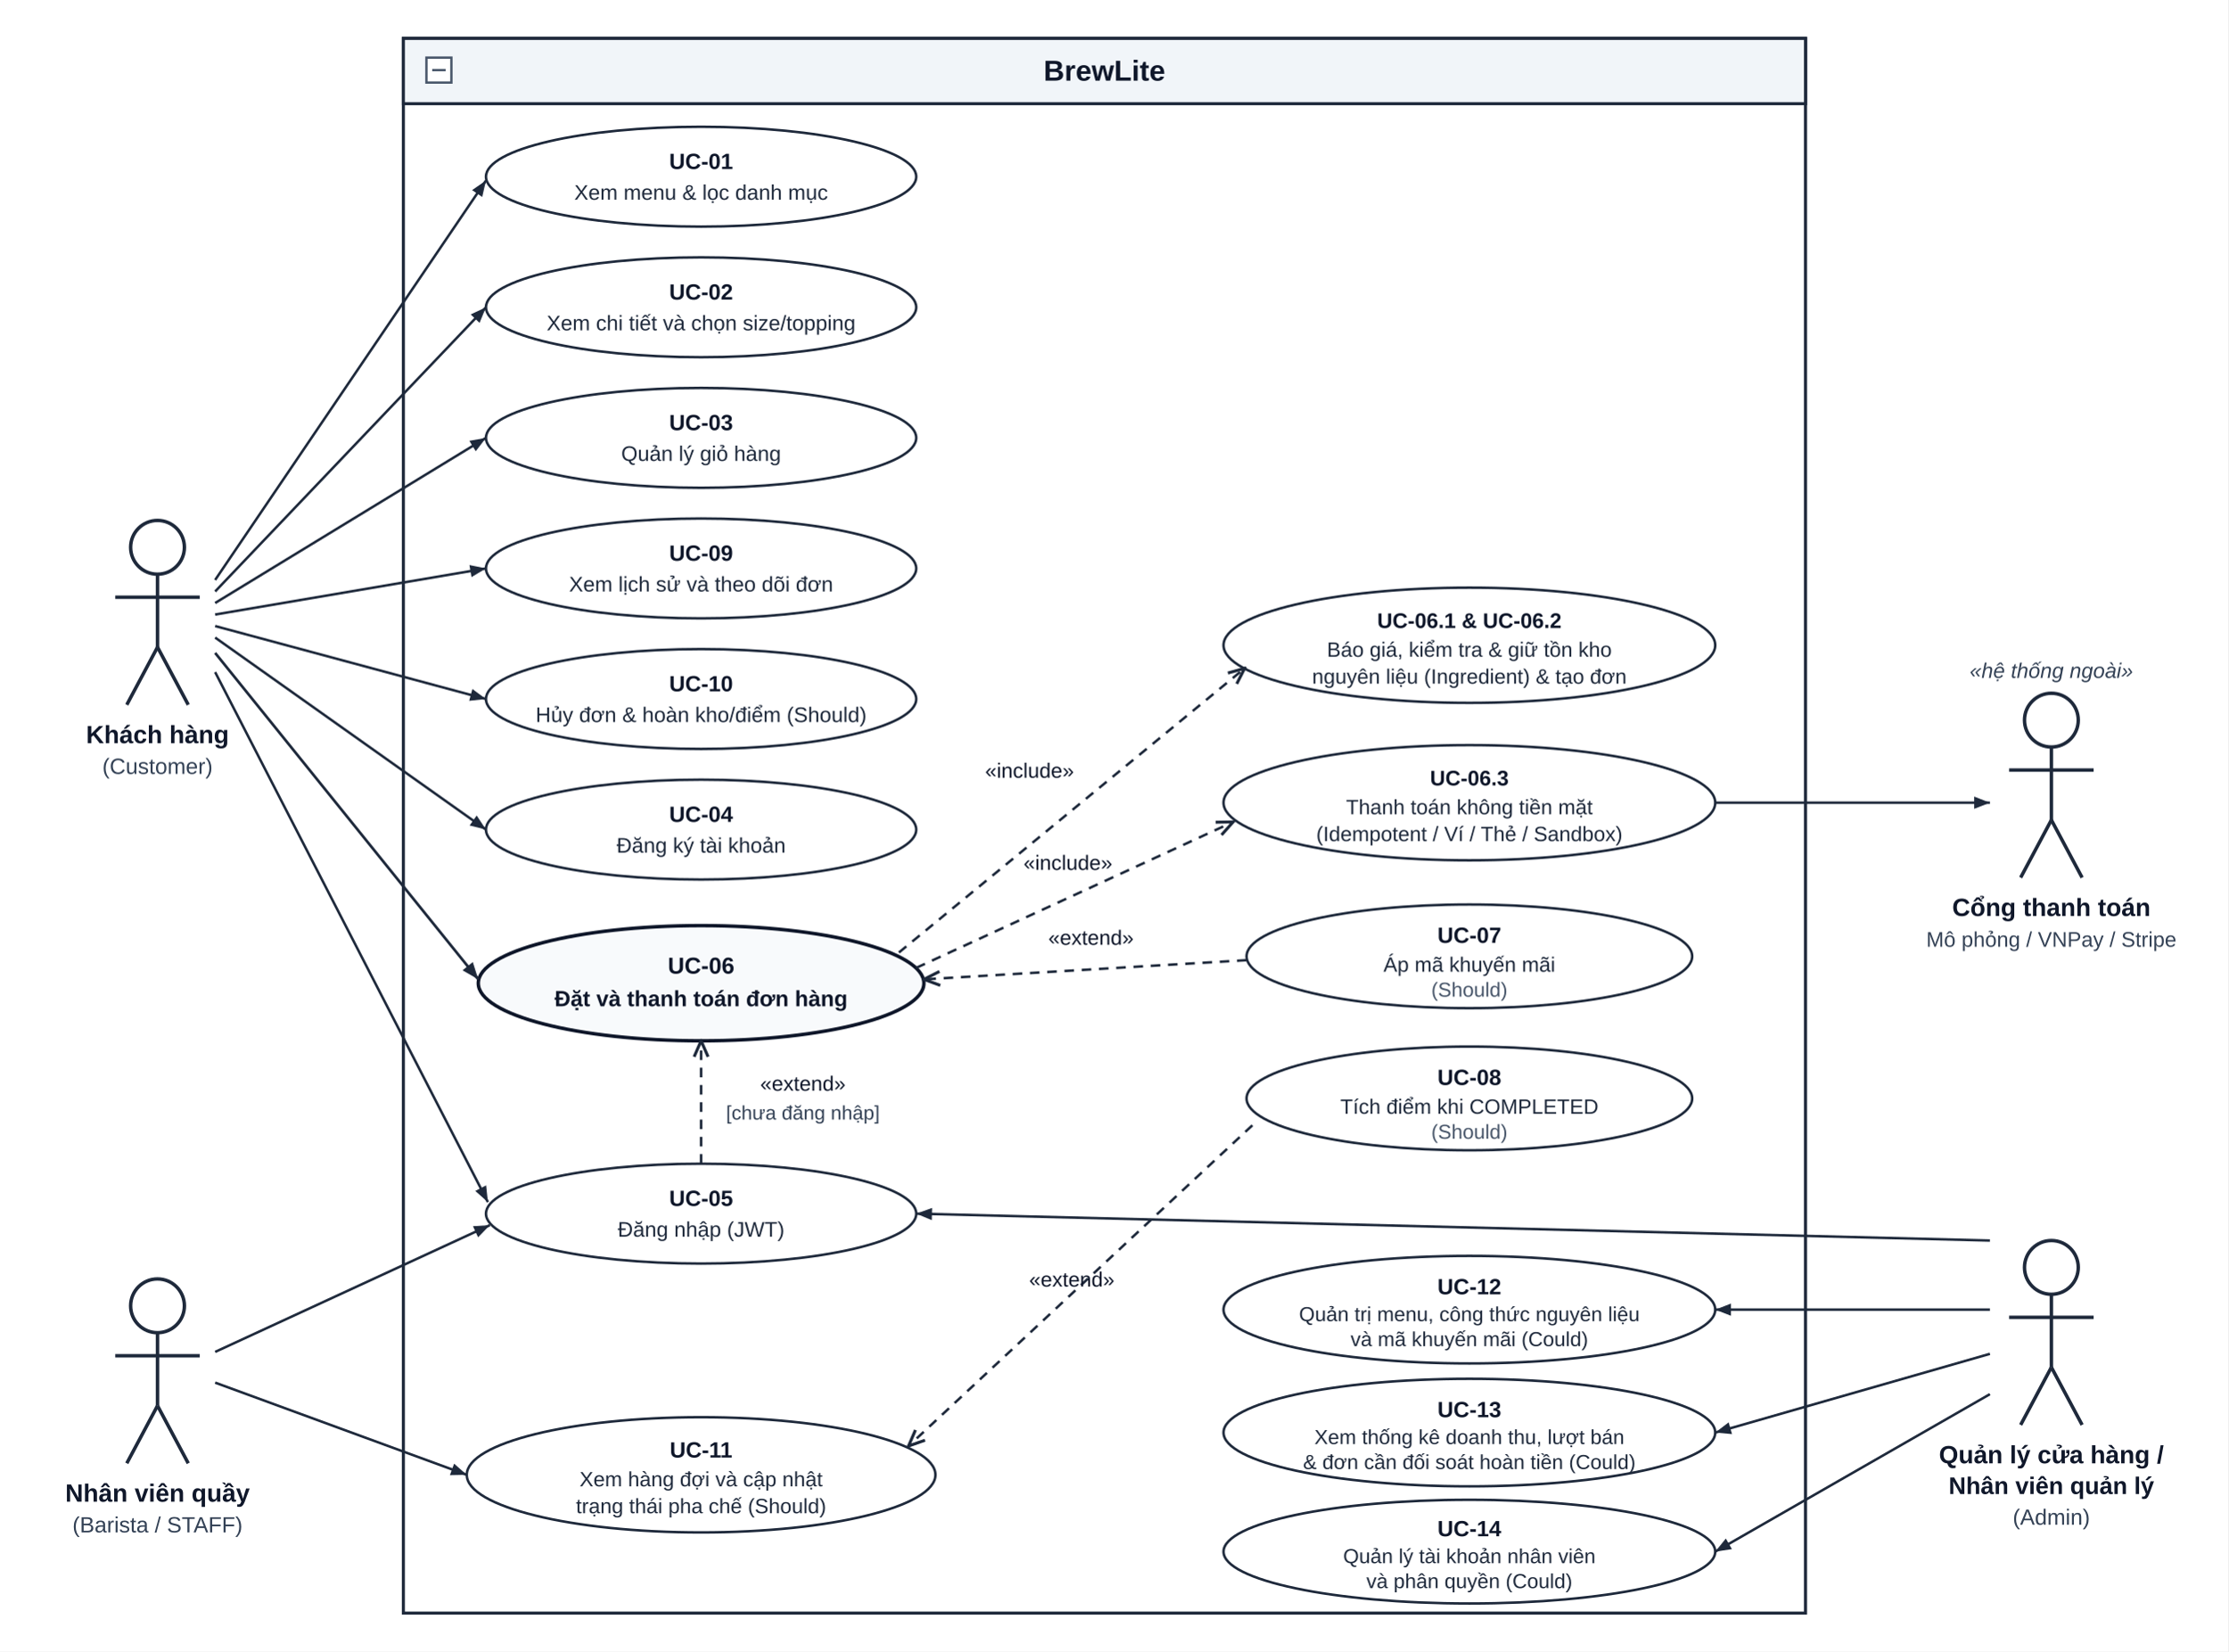
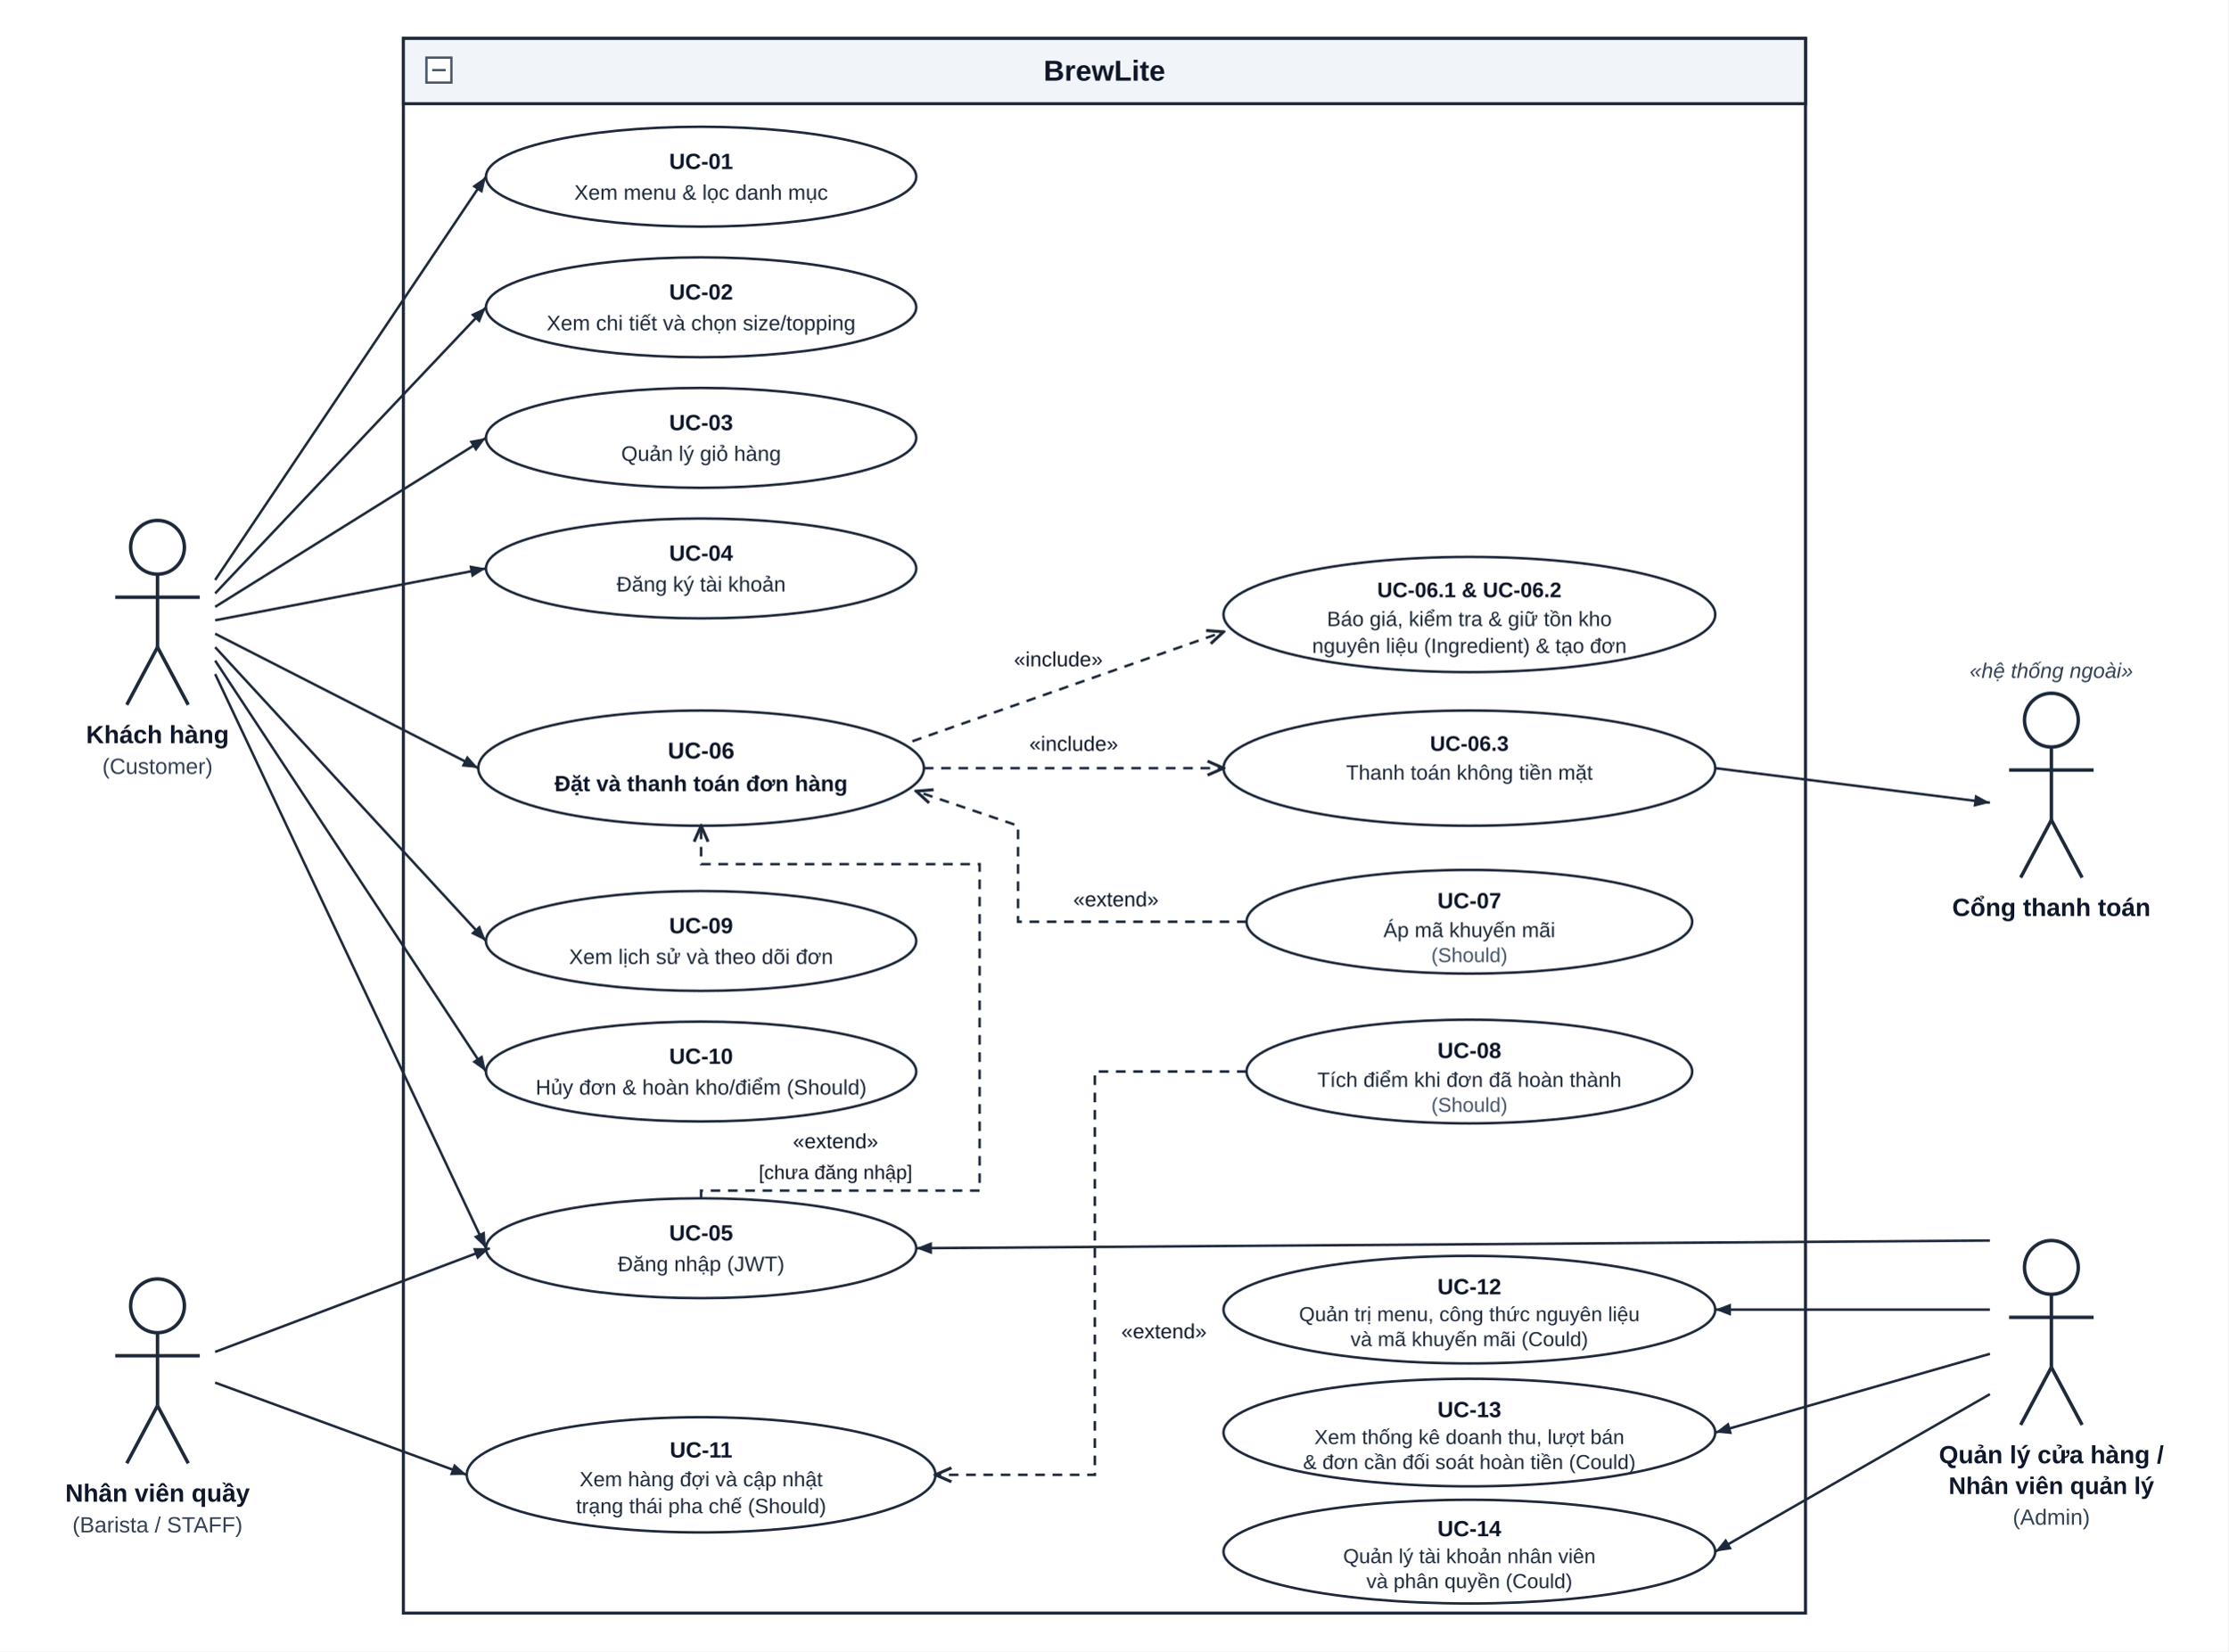
<svg xmlns="http://www.w3.org/2000/svg" viewBox="0 0 1160 860" width="1160" height="860" font-family="'Segoe UI', Arial, sans-serif">
  <defs>
    <marker id="arrow" viewBox="0 0 10 10" refX="9" refY="5" markerWidth="7" markerHeight="7" orient="auto-start-reverse">
      <path d="M 0 1.5 L 9 5 L 0 8.5 z" fill="#1e293b" />
    </marker>
    <marker id="open-arrow" viewBox="0 0 10 10" refX="9" refY="5" markerWidth="8" markerHeight="8" orient="auto-start-reverse">
      <path d="M 1 1.5 L 9 5 L 1 8.5" fill="none" stroke="#1e293b" stroke-width="1.5" />
    </marker>
  </defs>
  <rect x="0" y="0" width="1160" height="860" fill="#ffffff" />
  <rect x="210" y="20" width="730" height="820" fill="#ffffff" stroke="#1e293b" stroke-width="1.6" />
  <rect x="210" y="20" width="730" height="34" fill="#f1f5f9" stroke="#1e293b" stroke-width="1.6" />
  <rect x="222" y="30" width="13" height="13" fill="#ffffff" stroke="#475569" stroke-width="1.2" />
  <line x1="225" y1="36.5" x2="232" y2="36.5" stroke="#475569" stroke-width="1.2" />
  <text x="575" y="42" text-anchor="middle" font-size="15" font-weight="700" fill="#0f172a">BrewLite</text>
  <g transform="translate(82, 285)">
    <circle cx="0" cy="0" r="14" fill="#ffffff" stroke="#1e293b" stroke-width="1.8" />
    <line x1="0" y1="14" x2="0" y2="52" stroke="#1e293b" stroke-width="1.8" />
    <line x1="-22" y1="26" x2="22" y2="26" stroke="#1e293b" stroke-width="1.8" />
    <line x1="0" y1="52" x2="-16" y2="82" stroke="#1e293b" stroke-width="1.8" />
    <line x1="0" y1="52" x2="16" y2="82" stroke="#1e293b" stroke-width="1.8" />
    <text x="0" y="102" text-anchor="middle" font-size="13" font-weight="700" fill="#0f172a">Khách hàng</text>
    <text x="0" y="118" text-anchor="middle" font-size="11.5" fill="#334155">(Customer)</text>
  </g>
  <g transform="translate(82, 680)">
    <circle cx="0" cy="0" r="14" fill="#ffffff" stroke="#1e293b" stroke-width="1.8" />
    <line x1="0" y1="14" x2="0" y2="52" stroke="#1e293b" stroke-width="1.8" />
    <line x1="-22" y1="26" x2="22" y2="26" stroke="#1e293b" stroke-width="1.8" />
    <line x1="0" y1="52" x2="-16" y2="82" stroke="#1e293b" stroke-width="1.8" />
    <line x1="0" y1="52" x2="16" y2="82" stroke="#1e293b" stroke-width="1.8" />
    <text x="0" y="102" text-anchor="middle" font-size="13" font-weight="700" fill="#0f172a">Nhân viên quầy</text>
    <text x="0" y="118" text-anchor="middle" font-size="11.5" fill="#334155">(Barista / STAFF)</text>
  </g>
  <g transform="translate(1068, 375)">
    <text x="0" y="-22" text-anchor="middle" font-size="11" font-style="italic" fill="#334155">«hệ thống ngoài»</text>
    <circle cx="0" cy="0" r="14" fill="#ffffff" stroke="#1e293b" stroke-width="1.8" />
    <line x1="0" y1="14" x2="0" y2="52" stroke="#1e293b" stroke-width="1.8" />
    <line x1="-22" y1="26" x2="22" y2="26" stroke="#1e293b" stroke-width="1.8" />
    <line x1="0" y1="52" x2="-16" y2="82" stroke="#1e293b" stroke-width="1.8" />
    <line x1="0" y1="52" x2="16" y2="82" stroke="#1e293b" stroke-width="1.8" />
    <text x="0" y="102" text-anchor="middle" font-size="13" font-weight="700" fill="#0f172a">Cổng thanh toán</text>
-     <text x="0" y="118" text-anchor="middle" font-size="11" fill="#334155">Mô phỏng / VNPay / Stripe</text>
  </g>
  <g transform="translate(1068, 660)">
    <circle cx="0" cy="0" r="14" fill="#ffffff" stroke="#1e293b" stroke-width="1.8" />
    <line x1="0" y1="14" x2="0" y2="52" stroke="#1e293b" stroke-width="1.8" />
    <line x1="-22" y1="26" x2="22" y2="26" stroke="#1e293b" stroke-width="1.8" />
    <line x1="0" y1="52" x2="-16" y2="82" stroke="#1e293b" stroke-width="1.8" />
    <line x1="0" y1="52" x2="16" y2="82" stroke="#1e293b" stroke-width="1.8" />
    <text x="0" y="102" text-anchor="middle" font-size="13" font-weight="700" fill="#0f172a">Quản lý cửa hàng /</text>
    <text x="0" y="118" text-anchor="middle" font-size="12.5" font-weight="700" fill="#0f172a">Nhân viên quản lý</text>
    <text x="0" y="134" text-anchor="middle" font-size="11.5" fill="#334155">(Admin)</text>
  </g>
  <g transform="translate(365, 92)">
    <ellipse cx="0" cy="0" rx="112" ry="26" fill="#ffffff" stroke="#1e293b" stroke-width="1.3" />
    <text x="0" y="-4" text-anchor="middle" font-size="11.5" font-weight="700" fill="#0f172a">UC-01</text>
    <text x="0" y="12" text-anchor="middle" font-size="11" fill="#1e293b">Xem menu &amp; lọc danh mục</text>
  </g>
  <g transform="translate(365, 160)">
    <ellipse cx="0" cy="0" rx="112" ry="26" fill="#ffffff" stroke="#1e293b" stroke-width="1.3" />
    <text x="0" y="-4" text-anchor="middle" font-size="11.5" font-weight="700" fill="#0f172a">UC-02</text>
    <text x="0" y="12" text-anchor="middle" font-size="11" fill="#1e293b">Xem chi tiết và chọn size/topping</text>
  </g>
  <g transform="translate(365, 228)">
    <ellipse cx="0" cy="0" rx="112" ry="26" fill="#ffffff" stroke="#1e293b" stroke-width="1.3" />
    <text x="0" y="-4" text-anchor="middle" font-size="11.5" font-weight="700" fill="#0f172a">UC-03</text>
    <text x="0" y="12" text-anchor="middle" font-size="11" fill="#1e293b">Quản lý giỏ hàng</text>
  </g>
  <g transform="translate(365, 296)">
    <ellipse cx="0" cy="0" rx="112" ry="26" fill="#ffffff" stroke="#1e293b" stroke-width="1.3" />
+     <text x="0" y="-4" text-anchor="middle" font-size="11.5" font-weight="700" fill="#0f172a">UC-04</text>
+     <text x="0" y="12" text-anchor="middle" font-size="11" fill="#1e293b">Đăng ký tài khoản</text>
+   </g>
+   <g transform="translate(365, 400)">
+     <ellipse cx="0" cy="0" rx="116" ry="30" fill="#ffffff" stroke="#1e293b" stroke-width="1.3" />
+     <text x="0" y="-5" text-anchor="middle" font-size="12" font-weight="700" fill="#0f172a">UC-06</text>
+     <text x="0" y="12" text-anchor="middle" font-size="11.5" font-weight="600" fill="#0f172a">Đặt và thanh toán đơn hàng</text>
+   </g>
+   <g transform="translate(365, 490)">
+     <ellipse cx="0" cy="0" rx="112" ry="26" fill="#ffffff" stroke="#1e293b" stroke-width="1.3" />
    <text x="0" y="-4" text-anchor="middle" font-size="11.5" font-weight="700" fill="#0f172a">UC-09</text>
    <text x="0" y="12" text-anchor="middle" font-size="11" fill="#1e293b">Xem lịch sử và theo dõi đơn</text>
  </g>
-   <g transform="translate(365, 364)">
+   <g transform="translate(365, 558)">
    <ellipse cx="0" cy="0" rx="112" ry="26" fill="#ffffff" stroke="#1e293b" stroke-width="1.3" />
    <text x="0" y="-4" text-anchor="middle" font-size="11.5" font-weight="700" fill="#0f172a">UC-10</text>
    <text x="0" y="12" text-anchor="middle" font-size="11" fill="#1e293b">Hủy đơn &amp; hoàn kho/điểm (Should)</text>
  </g>
-   <g transform="translate(365, 432)">
-     <ellipse cx="0" cy="0" rx="112" ry="26" fill="#ffffff" stroke="#1e293b" stroke-width="1.3" />
-     <text x="0" y="-4" text-anchor="middle" font-size="11.5" font-weight="700" fill="#0f172a">UC-04</text>
-     <text x="0" y="12" text-anchor="middle" font-size="11" fill="#1e293b">Đăng ký tài khoản</text>
-   </g>
-   <g transform="translate(365, 512)">
-     <ellipse cx="0" cy="0" rx="116" ry="30" fill="#f8fafc" stroke="#0f172a" stroke-width="1.8" />
-     <text x="0" y="-5" text-anchor="middle" font-size="12" font-weight="700" fill="#0f172a">UC-06</text>
-     <text x="0" y="12" text-anchor="middle" font-size="11.5" font-weight="600" fill="#0f172a">Đặt và thanh toán đơn hàng</text>
-   </g>
-   <g transform="translate(365, 632)">
+   <g transform="translate(365, 650)">
    <ellipse cx="0" cy="0" rx="112" ry="26" fill="#ffffff" stroke="#1e293b" stroke-width="1.3" />
    <text x="0" y="-4" text-anchor="middle" font-size="11.5" font-weight="700" fill="#0f172a">UC-05</text>
    <text x="0" y="12" text-anchor="middle" font-size="11" fill="#1e293b">Đăng nhập (JWT)</text>
  </g>
  <g transform="translate(365, 768)">
    <ellipse cx="0" cy="0" rx="122" ry="30" fill="#ffffff" stroke="#1e293b" stroke-width="1.3" />
    <text x="0" y="-9" text-anchor="middle" font-size="11.5" font-weight="700" fill="#0f172a">UC-11</text>
    <text x="0" y="6" text-anchor="middle" font-size="10.8" fill="#1e293b">Xem hàng đợi và cập nhật</text>
    <text x="0" y="20" text-anchor="middle" font-size="10.8" fill="#1e293b">trạng thái pha chế (Should)</text>
  </g>
-   <g transform="translate(765, 336)">
+   <g transform="translate(765, 320)">
    <ellipse cx="0" cy="0" rx="128" ry="30" fill="#ffffff" stroke="#1e293b" stroke-width="1.3" />
    <text x="0" y="-9" text-anchor="middle" font-size="11" font-weight="700" fill="#0f172a">UC-06.1 &amp; UC-06.2</text>
    <text x="0" y="6" text-anchor="middle" font-size="10.8" fill="#1e293b">Báo giá, kiểm tra &amp; giữ tồn kho</text>
    <text x="0" y="20" text-anchor="middle" font-size="10.8" fill="#1e293b">nguyên liệu (Ingredient) &amp; tạo đơn</text>
  </g>
-   <g transform="translate(765, 418)">
+   <g transform="translate(765, 400)">
    <ellipse cx="0" cy="0" rx="128" ry="30" fill="#ffffff" stroke="#1e293b" stroke-width="1.3" />
    <text x="0" y="-9" text-anchor="middle" font-size="11" font-weight="700" fill="#0f172a">UC-06.3</text>
    <text x="0" y="6" text-anchor="middle" font-size="10.8" fill="#1e293b">Thanh toán không tiền mặt</text>
-     <text x="0" y="20" text-anchor="middle" font-size="10.8" fill="#1e293b">(Idempotent / Ví / Thẻ / Sandbox)</text>
  </g>
-   <g transform="translate(765, 498)">
+   <g transform="translate(765, 480)">
    <ellipse cx="0" cy="0" rx="116" ry="27" fill="#ffffff" stroke="#1e293b" stroke-width="1.3" />
    <text x="0" y="-7" text-anchor="middle" font-size="11.5" font-weight="700" fill="#0f172a">UC-07</text>
    <text x="0" y="8" text-anchor="middle" font-size="10.8" fill="#1e293b">Áp mã khuyến mãi</text>
    <text x="0" y="21" text-anchor="middle" font-size="10.5" fill="#475569">(Should)</text>
  </g>
-   <g transform="translate(765, 572)">
+   <g transform="translate(765, 558)">
    <ellipse cx="0" cy="0" rx="116" ry="27" fill="#ffffff" stroke="#1e293b" stroke-width="1.3" />
    <text x="0" y="-7" text-anchor="middle" font-size="11.5" font-weight="700" fill="#0f172a">UC-08</text>
-     <text x="0" y="8" text-anchor="middle" font-size="10.8" fill="#1e293b">Tích điểm khi COMPLETED</text>
+     <text x="0" y="8" text-anchor="middle" font-size="10.8" fill="#1e293b">Tích điểm khi đơn đã hoàn thành</text>
    <text x="0" y="21" text-anchor="middle" font-size="10.5" fill="#475569">(Should)</text>
  </g>
  <g transform="translate(765, 682)">
    <ellipse cx="0" cy="0" rx="128" ry="28" fill="#ffffff" stroke="#1e293b" stroke-width="1.3" />
    <text x="0" y="-8" text-anchor="middle" font-size="11.5" font-weight="700" fill="#0f172a">UC-12</text>
    <text x="0" y="6" text-anchor="middle" font-size="10.6" fill="#1e293b">Quản trị menu, công thức nguyên liệu</text>
    <text x="0" y="19" text-anchor="middle" font-size="10.6" fill="#1e293b">và mã khuyến mãi (Could)</text>
  </g>
  <g transform="translate(765, 746)">
    <ellipse cx="0" cy="0" rx="128" ry="28" fill="#ffffff" stroke="#1e293b" stroke-width="1.3" />
    <text x="0" y="-8" text-anchor="middle" font-size="11.5" font-weight="700" fill="#0f172a">UC-13</text>
    <text x="0" y="6" text-anchor="middle" font-size="10.6" fill="#1e293b">Xem thống kê doanh thu, lượt bán</text>
    <text x="0" y="19" text-anchor="middle" font-size="10.6" fill="#1e293b">&amp; đơn cần đối soát hoàn tiền (Could)</text>
  </g>
  <g transform="translate(765, 808)">
    <ellipse cx="0" cy="0" rx="128" ry="27" fill="#ffffff" stroke="#1e293b" stroke-width="1.3" />
    <text x="0" y="-8" text-anchor="middle" font-size="11.5" font-weight="700" fill="#0f172a">UC-14</text>
    <text x="0" y="6" text-anchor="middle" font-size="10.6" fill="#1e293b">Quản lý tài khoản nhân viên</text>
    <text x="0" y="19" text-anchor="middle" font-size="10.6" fill="#1e293b">và phân quyền (Could)</text>
  </g>
-   <line x1="112" y1="302" x2="253" y2="94" stroke="#1e293b" stroke-width="1.3" marker-end="url(#arrow)" />
-   <line x1="112" y1="308" x2="253" y2="160" stroke="#1e293b" stroke-width="1.3" marker-end="url(#arrow)" />
-   <line x1="112" y1="314" x2="253" y2="228" stroke="#1e293b" stroke-width="1.3" marker-end="url(#arrow)" />
-   <line x1="112" y1="320" x2="253" y2="296" stroke="#1e293b" stroke-width="1.3" marker-end="url(#arrow)" />
-   <line x1="112" y1="326" x2="253" y2="364" stroke="#1e293b" stroke-width="1.3" marker-end="url(#arrow)" />
-   <line x1="112" y1="332" x2="253" y2="432" stroke="#1e293b" stroke-width="1.3" marker-end="url(#arrow)" />
-   <line x1="112" y1="340" x2="249" y2="510" stroke="#1e293b" stroke-width="1.4" marker-end="url(#arrow)" />
-   <line x1="112" y1="350" x2="254" y2="626" stroke="#1e293b" stroke-width="1.3" marker-end="url(#arrow)" />
-   <line x1="112" y1="704" x2="255" y2="638" stroke="#1e293b" stroke-width="1.3" marker-end="url(#arrow)" />
+   <line x1="112" y1="302" x2="253" y2="92" stroke="#1e293b" stroke-width="1.3" marker-end="url(#arrow)" />
+   <line x1="112" y1="309" x2="253" y2="160" stroke="#1e293b" stroke-width="1.3" marker-end="url(#arrow)" />
+   <line x1="112" y1="316" x2="253" y2="228" stroke="#1e293b" stroke-width="1.3" marker-end="url(#arrow)" />
+   <line x1="112" y1="323" x2="253" y2="296" stroke="#1e293b" stroke-width="1.3" marker-end="url(#arrow)" />
+   <line x1="112" y1="330" x2="249" y2="400" stroke="#1e293b" stroke-width="1.3" marker-end="url(#arrow)" />
+   <line x1="112" y1="337" x2="253" y2="490" stroke="#1e293b" stroke-width="1.3" marker-end="url(#arrow)" />
+   <line x1="112" y1="344" x2="253" y2="558" stroke="#1e293b" stroke-width="1.3" marker-end="url(#arrow)" />
+   <line x1="112" y1="351" x2="253" y2="650" stroke="#1e293b" stroke-width="1.3" marker-end="url(#arrow)" />
+   <line x1="112" y1="704" x2="255" y2="650" stroke="#1e293b" stroke-width="1.3" marker-end="url(#arrow)" />
  <line x1="112" y1="720" x2="243" y2="768" stroke="#1e293b" stroke-width="1.3" marker-end="url(#arrow)" />
-   <line x1="893" y1="418" x2="1036" y2="418" stroke="#1e293b" stroke-width="1.3" marker-end="url(#arrow)" />
-   <line x1="1036" y1="646" x2="477" y2="632" stroke="#1e293b" stroke-width="1.3" marker-end="url(#arrow)" />
+   <line x1="893" y1="400" x2="1036" y2="418" stroke="#1e293b" stroke-width="1.3" marker-end="url(#arrow)" />
+   <line x1="1036" y1="646" x2="477" y2="650" stroke="#1e293b" stroke-width="1.3" marker-end="url(#arrow)" />
  <line x1="1036" y1="682" x2="893" y2="682" stroke="#1e293b" stroke-width="1.3" marker-end="url(#arrow)" />
  <line x1="1036" y1="705" x2="893" y2="746" stroke="#1e293b" stroke-width="1.3" marker-end="url(#arrow)" />
  <line x1="1036" y1="726" x2="893" y2="808" stroke="#1e293b" stroke-width="1.3" marker-end="url(#arrow)" />
-   <line x1="468" y1="496" x2="648" y2="348" stroke="#1e293b" stroke-width="1.3" stroke-dasharray="5,4" marker-end="url(#open-arrow)" />
-   <text x="536" y="405" text-anchor="middle" font-size="10.8" fill="#0f172a">«include»</text>
-   <line x1="477" y1="504" x2="642" y2="428" stroke="#1e293b" stroke-width="1.3" stroke-dasharray="5,4" marker-end="url(#open-arrow)" />
-   <text x="556" y="453" text-anchor="middle" font-size="10.8" fill="#0f172a">«include»</text>
-   <line x1="649" y1="500" x2="481" y2="510" stroke="#1e293b" stroke-width="1.3" stroke-dasharray="5,4" marker-end="url(#open-arrow)" />
-   <text x="568" y="492" text-anchor="middle" font-size="10.8" fill="#0f172a">«extend»</text>
-   <line x1="652" y1="586" x2="473" y2="753" stroke="#1e293b" stroke-width="1.3" stroke-dasharray="5,4" marker-end="url(#open-arrow)" />
-   <text x="558" y="670" text-anchor="middle" font-size="10.8" fill="#0f172a">«extend»</text>
-   <line x1="365" y1="606" x2="365" y2="542" stroke="#1e293b" stroke-width="1.3" stroke-dasharray="5,4" marker-end="url(#open-arrow)" />
-   <text x="418" y="568" text-anchor="middle" font-size="10.8" fill="#0f172a">«extend»</text>
-   <text x="418" y="583" text-anchor="middle" font-size="10.2" fill="#334155">[chưa đăng nhập]</text>
+   <line x1="475" y1="386" x2="637" y2="329" stroke="#1e293b" stroke-width="1.3" stroke-dasharray="5,4" marker-end="url(#open-arrow)" />
+   <text x="551" y="347" text-anchor="middle" font-size="10.8" fill="#0f172a">«include»</text>
+   <line x1="481" y1="400" x2="637" y2="400" stroke="#1e293b" stroke-width="1.3" stroke-dasharray="5,4" marker-end="url(#open-arrow)" />
+   <text x="559" y="391" text-anchor="middle" font-size="10.8" fill="#0f172a">«include»</text>
+   <polyline points="649,480 530,480 530,430 477,412" fill="none" stroke="#1e293b" stroke-width="1.3" stroke-dasharray="5,4" marker-end="url(#open-arrow)" />
+   <text x="581" y="472" text-anchor="middle" font-size="10.8" fill="#0f172a">«extend»</text>
+   <polyline points="649,558 570,558 570,768 487,768" fill="none" stroke="#1e293b" stroke-width="1.3" stroke-dasharray="5,4" marker-end="url(#open-arrow)" />
+   <text x="606" y="697" text-anchor="middle" font-size="10.8" fill="#0f172a">«extend»</text>
+   <polyline points="365,624 365,620 510,620 510,450 365,450 365,430" fill="none" stroke="#1e293b" stroke-width="1.3" stroke-dasharray="5,4" marker-end="url(#open-arrow)" />
+   <text x="435" y="598" text-anchor="middle" font-size="10.8" fill="#0f172a">«extend»</text>
+   <text x="435" y="614" text-anchor="middle" font-size="10.2" fill="#0f172a">[chưa đăng nhập]</text>
</svg>
